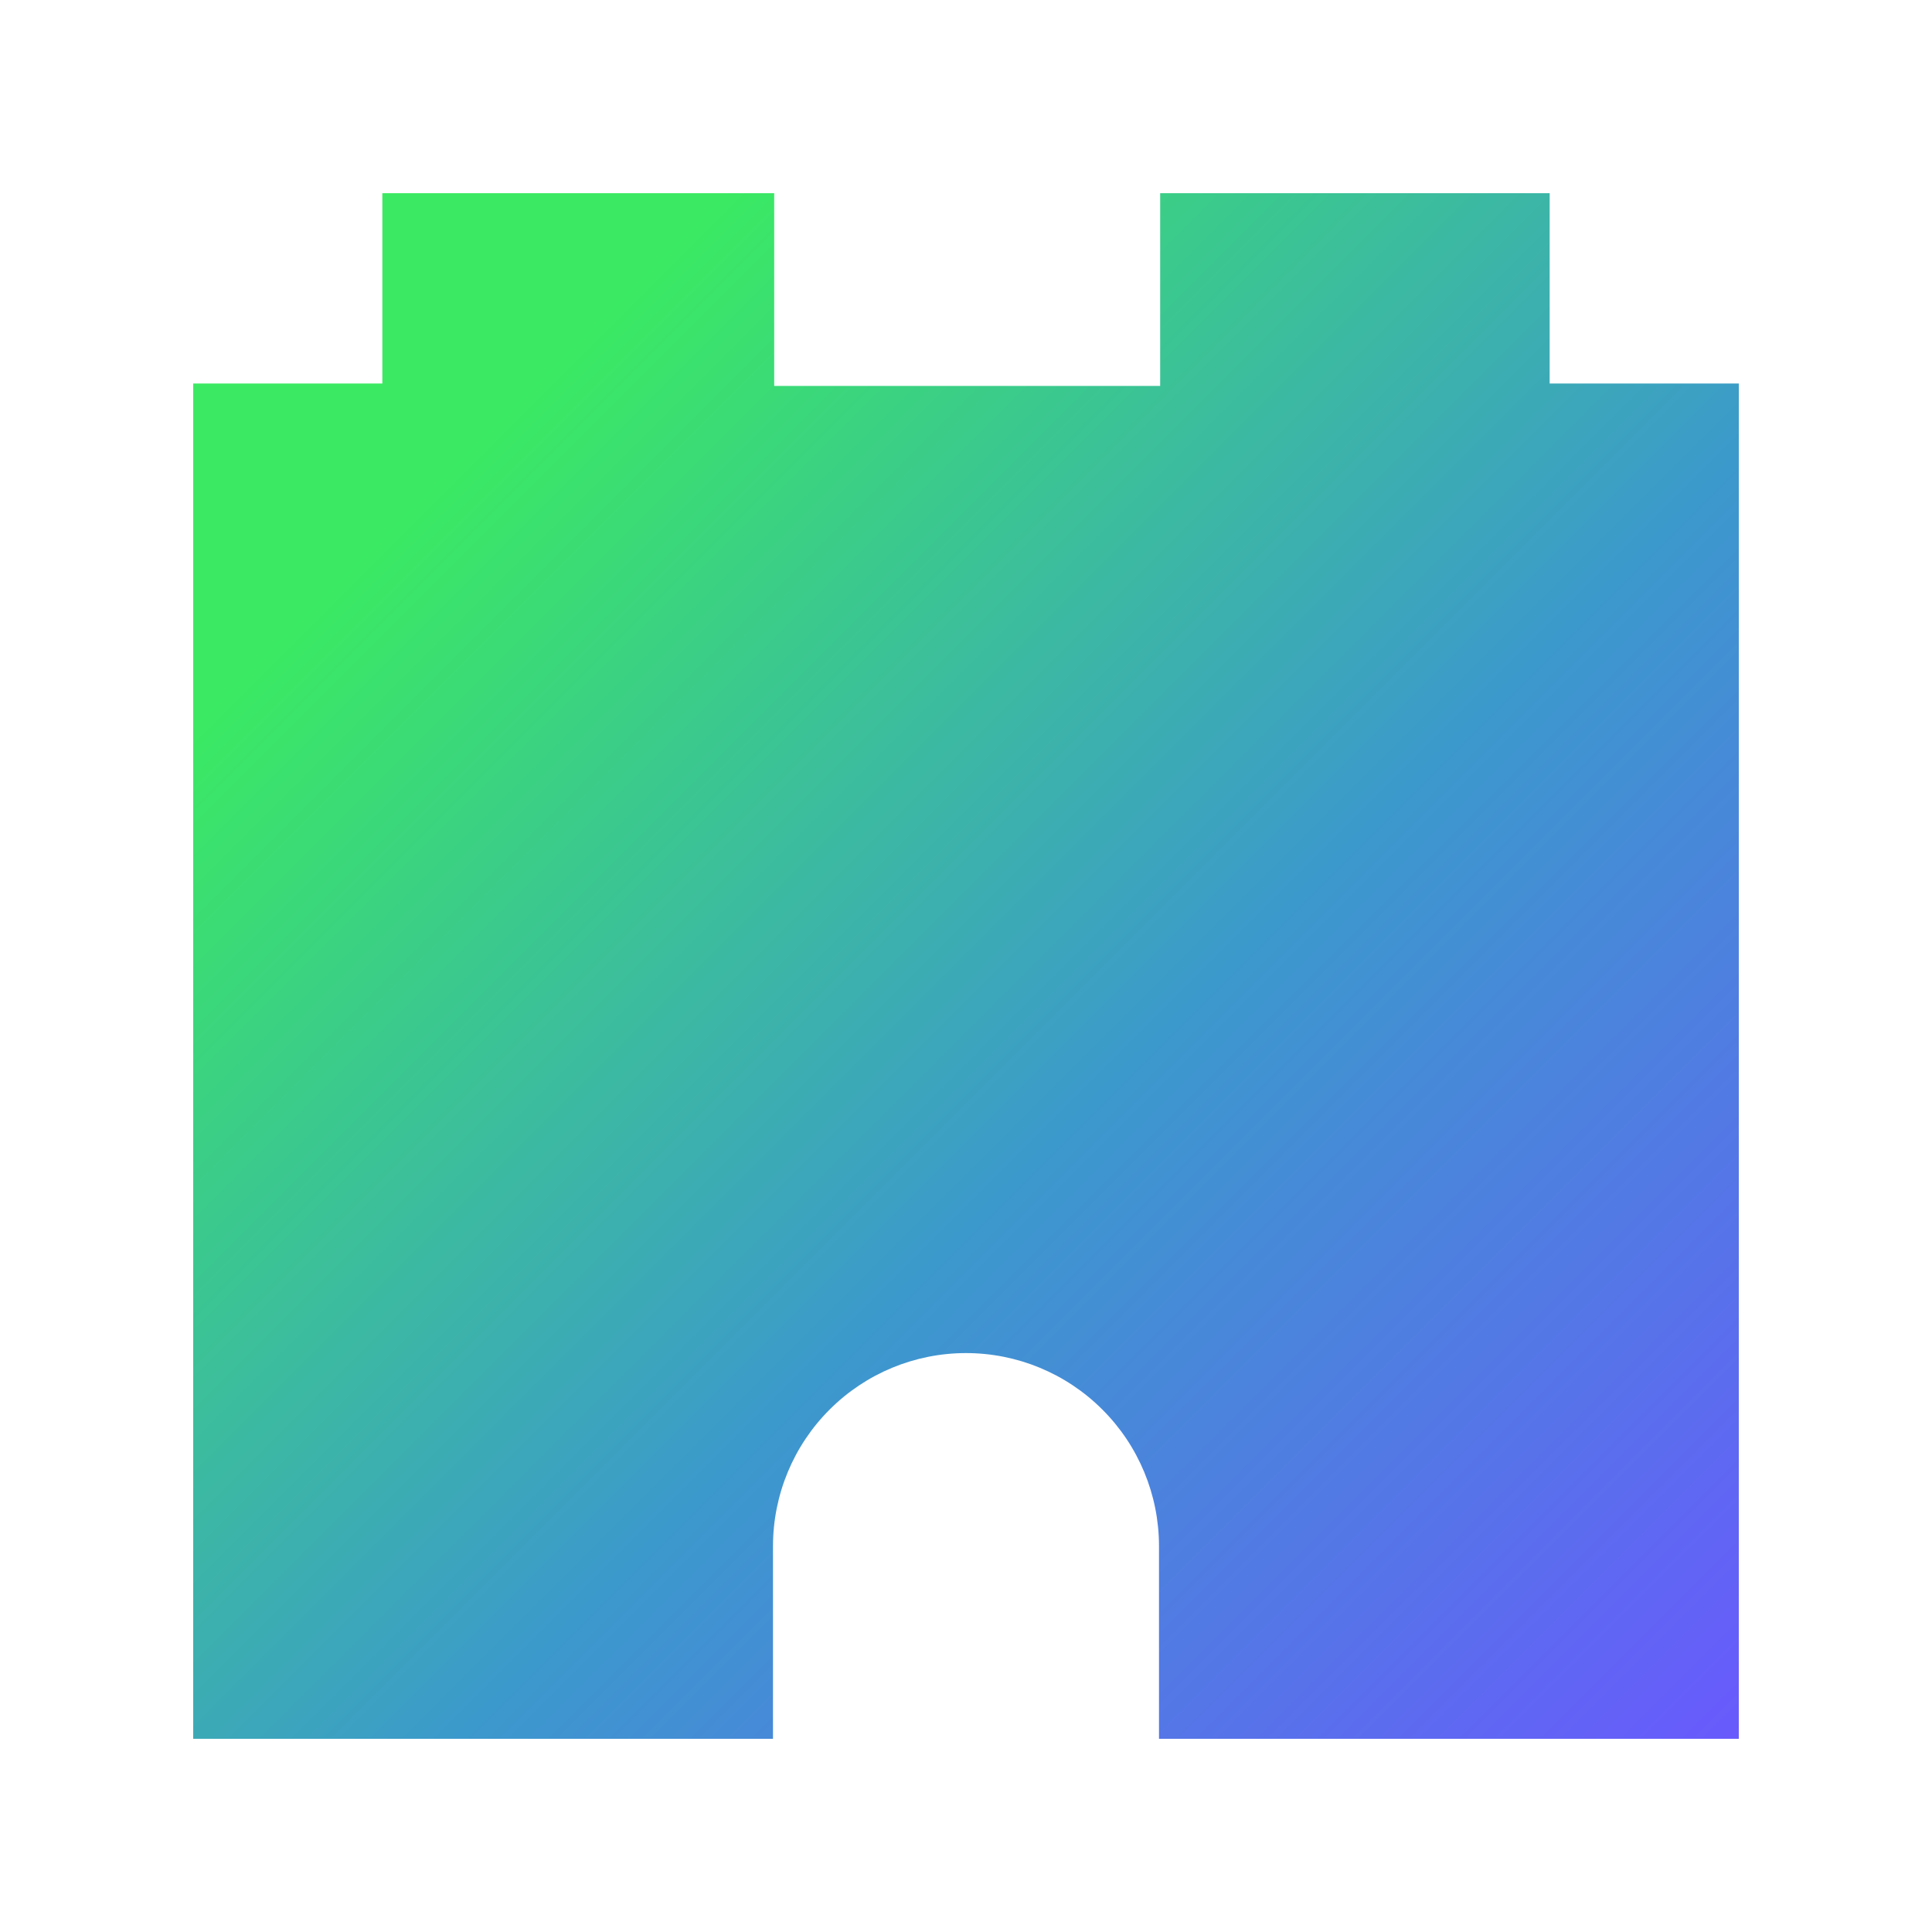
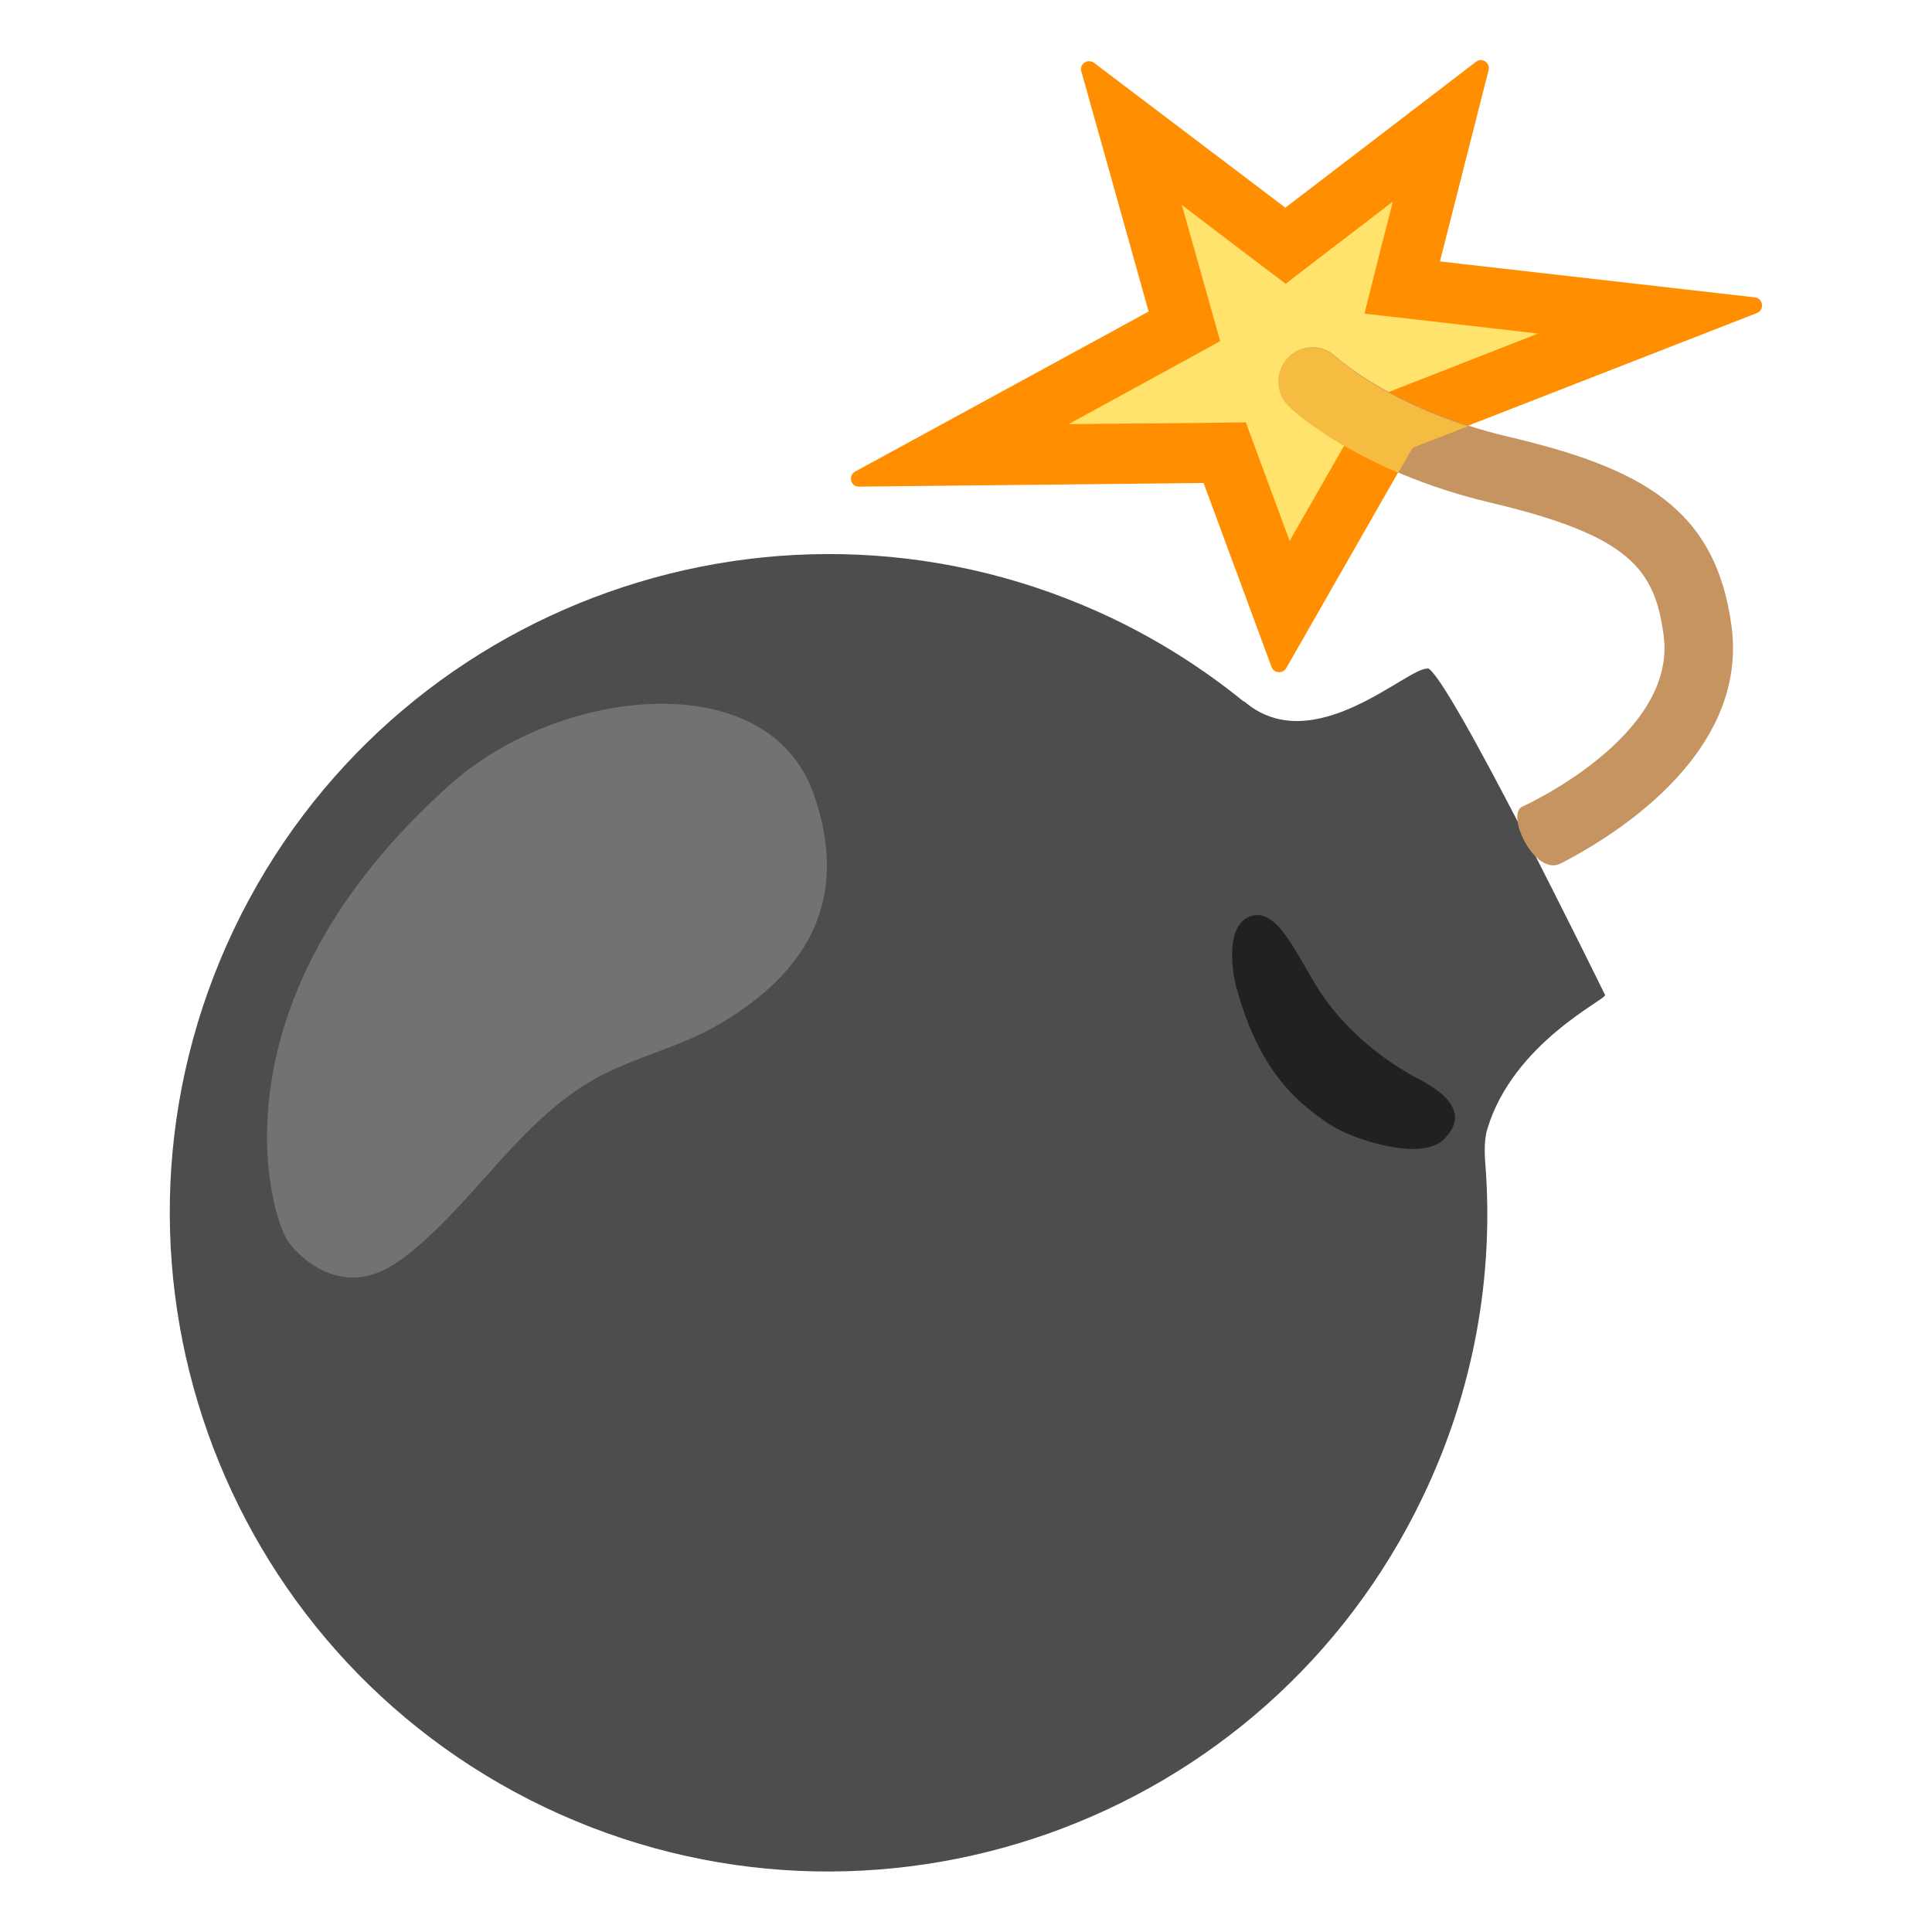
- <svg xmlns="http://www.w3.org/2000/svg" width="40" height="40" viewBox="0 0 40 40" fill="none">
-   <path d="M32.084 7.94V4H24.02V7.99H16.029V4H7.916V7.94H4V36H16.004V32.005C16.006 30.946 16.427 29.931 17.177 29.183C17.926 28.434 18.941 28.014 20 28.014C21.059 28.014 22.074 28.434 22.823 29.183C23.573 29.931 23.994 30.946 23.996 32.005V36H36V7.94H32.084Z" fill="url(#paint0_linear)" />
-   <defs>
-     <linearGradient id="paint0_linear" x1="2.942" y1="4.9" x2="37.777" y2="39.734" gradientUnits="userSpaceOnUse">
-       <stop offset="0.159" stop-color="#3BEA62" />
-       <stop offset="0.54" stop-color="#3C99CC" />
-       <stop offset="0.937" stop-color="#6B57FF" />
-     </linearGradient>
-   </defs>
+ <svg xmlns="http://www.w3.org/2000/svg" width="40px" height="40px" viewBox="0 0 6.4 6.4" aria-hidden="true" role="img" class="iconify iconify--noto" preserveAspectRatio="xMidYMid meet">
+   <path fill="#ffe36c" d="m4.056 1.5 -0.917 0.009 0.784 -0.428 -0.185 -0.662 0.521 0.395 0.524 -0.401 -0.138 0.539 0.863 0.099 -0.898 0.35 -0.358 0.625z" />
+   <path d="m4.614 0.668 -0.038 0.148 -0.056 0.223 0.228 0.026 0.347 0.04 -0.488 0.191 -0.066 0.026 -0.035 0.061 -0.234 0.409 -0.096 -0.26 -0.049 -0.133 -0.141 0.002 -0.446 0.004 0.362 -0.198 0.14 -0.077 -0.043 -0.153 -0.084 -0.298 0.222 0.169 0.122 0.092 0.121 -0.093zm-0.356 0.02L3.624 0.208c-0.021 -0.015 -0.049 0.004 -0.042 0.028l0.223 0.796 -0.972 0.53c-0.025 0.014 -0.015 0.051 0.013 0.05L3.987 1.6l0.225 0.609c0.008 0.022 0.037 0.024 0.049 0.004l0.418 -0.731 1.141 -0.445c0.026 -0.01 0.021 -0.049 -0.007 -0.052L4.77 0.866l0.161 -0.633c0.007 -0.025 -0.022 -0.044 -0.042 -0.028z" fill="#ff8f00" />
+   <path d="M4.73 2.215c-0.064 -0.009 -0.38 0.306 -0.609 0.108l-0.001 0.001a2.185 2.185 0 0 0 -0.436 -0.276c-1.088 -0.518 -2.39 -0.057 -2.909 1.03 -0.518 1.088 -0.057 2.39 1.03 2.909 1.088 0.518 2.39 0.057 2.909 -1.03 0.169 -0.353 0.234 -0.729 0.207 -1.093 -0.002 -0.026 -0.007 -0.082 0.006 -0.124 0.086 -0.287 0.397 -0.43 0.39 -0.444 -0.007 -0.014 -0.525 -1.073 -0.589 -1.083" fill="#4d4d4d" />
+   <path transform="rotate(-29.923 100.447 55.121)" cx="100.46" cy="55.12" rx="5.83" ry="12.33" fill="#757575" d="M5.314 2.756A0.292 0.617 0 0 1 5.023 3.373A0.292 0.617 0 0 1 4.731 2.756A0.292 0.617 0 0 1 5.314 2.756z" />
+   <path transform="rotate(-30 102.345 55.102)" cx="102.35" cy="55.1" rx="2.29" ry="3.52" fill="#212121" d="M5.232 2.755A0.115 0.176 0 0 1 5.117 2.931A0.115 0.176 0 0 1 5.003 2.755A0.115 0.176 0 0 1 5.232 2.755z" />
+   <path d="M2.695 2.629c0.137 0.389 -0.064 0.621 -0.323 0.77 -0.124 0.071 -0.268 0.102 -0.394 0.171 -0.244 0.133 -0.392 0.39 -0.605 0.568 -0.053 0.045 -0.114 0.086 -0.182 0.093 -0.092 0.01 -0.182 -0.044 -0.237 -0.119 -0.055 -0.075 -0.278 -0.786 0.538 -1.514 0.365 -0.325 1.052 -0.396 1.203 0.031" opacity=".9" fill="#757575" />
+   <path id="IconifyId17ecdb2904d178eab5809" gradientUnits="userSpaceOnUse" x1="42.079" y1="34.552" x2="83.812" y2="48.063" d="">
+     <stop offset="0" stop-color="#fff9c4" stop-opacity=".1" />
+     <stop offset=".002" stop-color="#fff9c4" stop-opacity=".101" />
+     <stop offset=".378" stop-color="#fffca6" stop-opacity=".263" />
+     <stop offset=".701" stop-color="#fffe94" stop-opacity=".401" />
+     <stop offset=".93" stop-color="#ffff8d" stop-opacity=".5" />
+   </path>
+   <path d="M2.093 1.936c0.184 0.006 0.561 0.009 1.038 0.196 0.161 0.063 0.296 0.151 0.442 0.241 0.118 0.072 0.251 0.133 0.389 0.12 0.049 -0.004 0.102 -0.024 0.121 -0.069 0.012 -0.028 0.011 -0.056 0.001 -0.085 -0.012 -0.033 -0.053 -0.079 -0.116 -0.131a2.22 2.22 0 0 0 -0.282 -0.162c-0.518 -0.247 -1.085 -0.272 -1.592 -0.112" fill="url(#IconifyId17ecdb2904d178eab5809)" />
+   <path id="IconifyId17ecdb2904d178eab5810" gradientUnits="userSpaceOnUse" x1="102.029" y1="57.302" x2="91.139" y2="42.935" d="">
+     <stop offset=".11" stop-color="#fff9c4" stop-opacity="0" />
+     <stop offset="1" stop-color="#ffff8d" />
+   </path>
+   <path d="M5.107 2.382c-0.003 -0.003 -0.005 -0.006 -0.007 -0.008 -0.001 -0.001 -0.001 -0.001 -0.001 -0.001 -0.012 -0.012 -0.023 -0.023 -0.034 -0.034 -0.002 -0.002 -0.004 -0.003 -0.005 -0.005 -0.127 -0.115 -0.256 -0.163 -0.343 -0.114 -0.14 0.08 -0.115 0.385 0.055 0.679a1.28 1.28 0 0 0 0.119 0.172c-0.005 -0.014 -0.192 -0.576 -0.076 -0.727 0.1 -0.127 0.276 0.022 0.293 0.036" fill="url(#IconifyId17ecdb2904d178eab5810)" />
+   <path d="M4.408 3.727c-0.121 -0.08 -0.24 -0.188 -0.313 -0.459 -0.01 -0.034 -0.042 -0.206 0.051 -0.234 0.08 -0.024 0.14 0.107 0.209 0.223 0.075 0.127 0.197 0.236 0.327 0.308 0.038 0.021 0.215 0.1 0.099 0.211 -0.077 0.072 -0.301 -0.002 -0.372 -0.049" fill="#212121" />
+   <path d="M5.043 2.672c0.005 -0.002 0.513 -0.233 0.468 -0.567 -0.029 -0.221 -0.115 -0.331 -0.57 -0.439 -0.445 -0.105 -0.663 -0.312 -0.671 -0.321 -0.045 -0.043 -0.046 -0.115 -0.003 -0.16 0.043 -0.045 0.114 -0.046 0.159 -0.003 0.004 0.003 0.189 0.174 0.568 0.264 0.441 0.104 0.69 0.236 0.742 0.629 0.058 0.439 -0.426 0.713 -0.565 0.785 -0.086 0.046 -0.185 -0.163 -0.128 -0.188" fill="#c69461" />
+   <path d="M4.425 1.183c-0.045 -0.043 -0.116 -0.042 -0.159 0.003 -0.043 0.045 -0.042 0.116 0.003 0.16 0.007 0.007 0.125 0.119 0.363 0.22l0.048 -0.083 0.183 -0.071c-0.29 -0.093 -0.433 -0.225 -0.437 -0.228" fill="#f6bc41" />
</svg>
